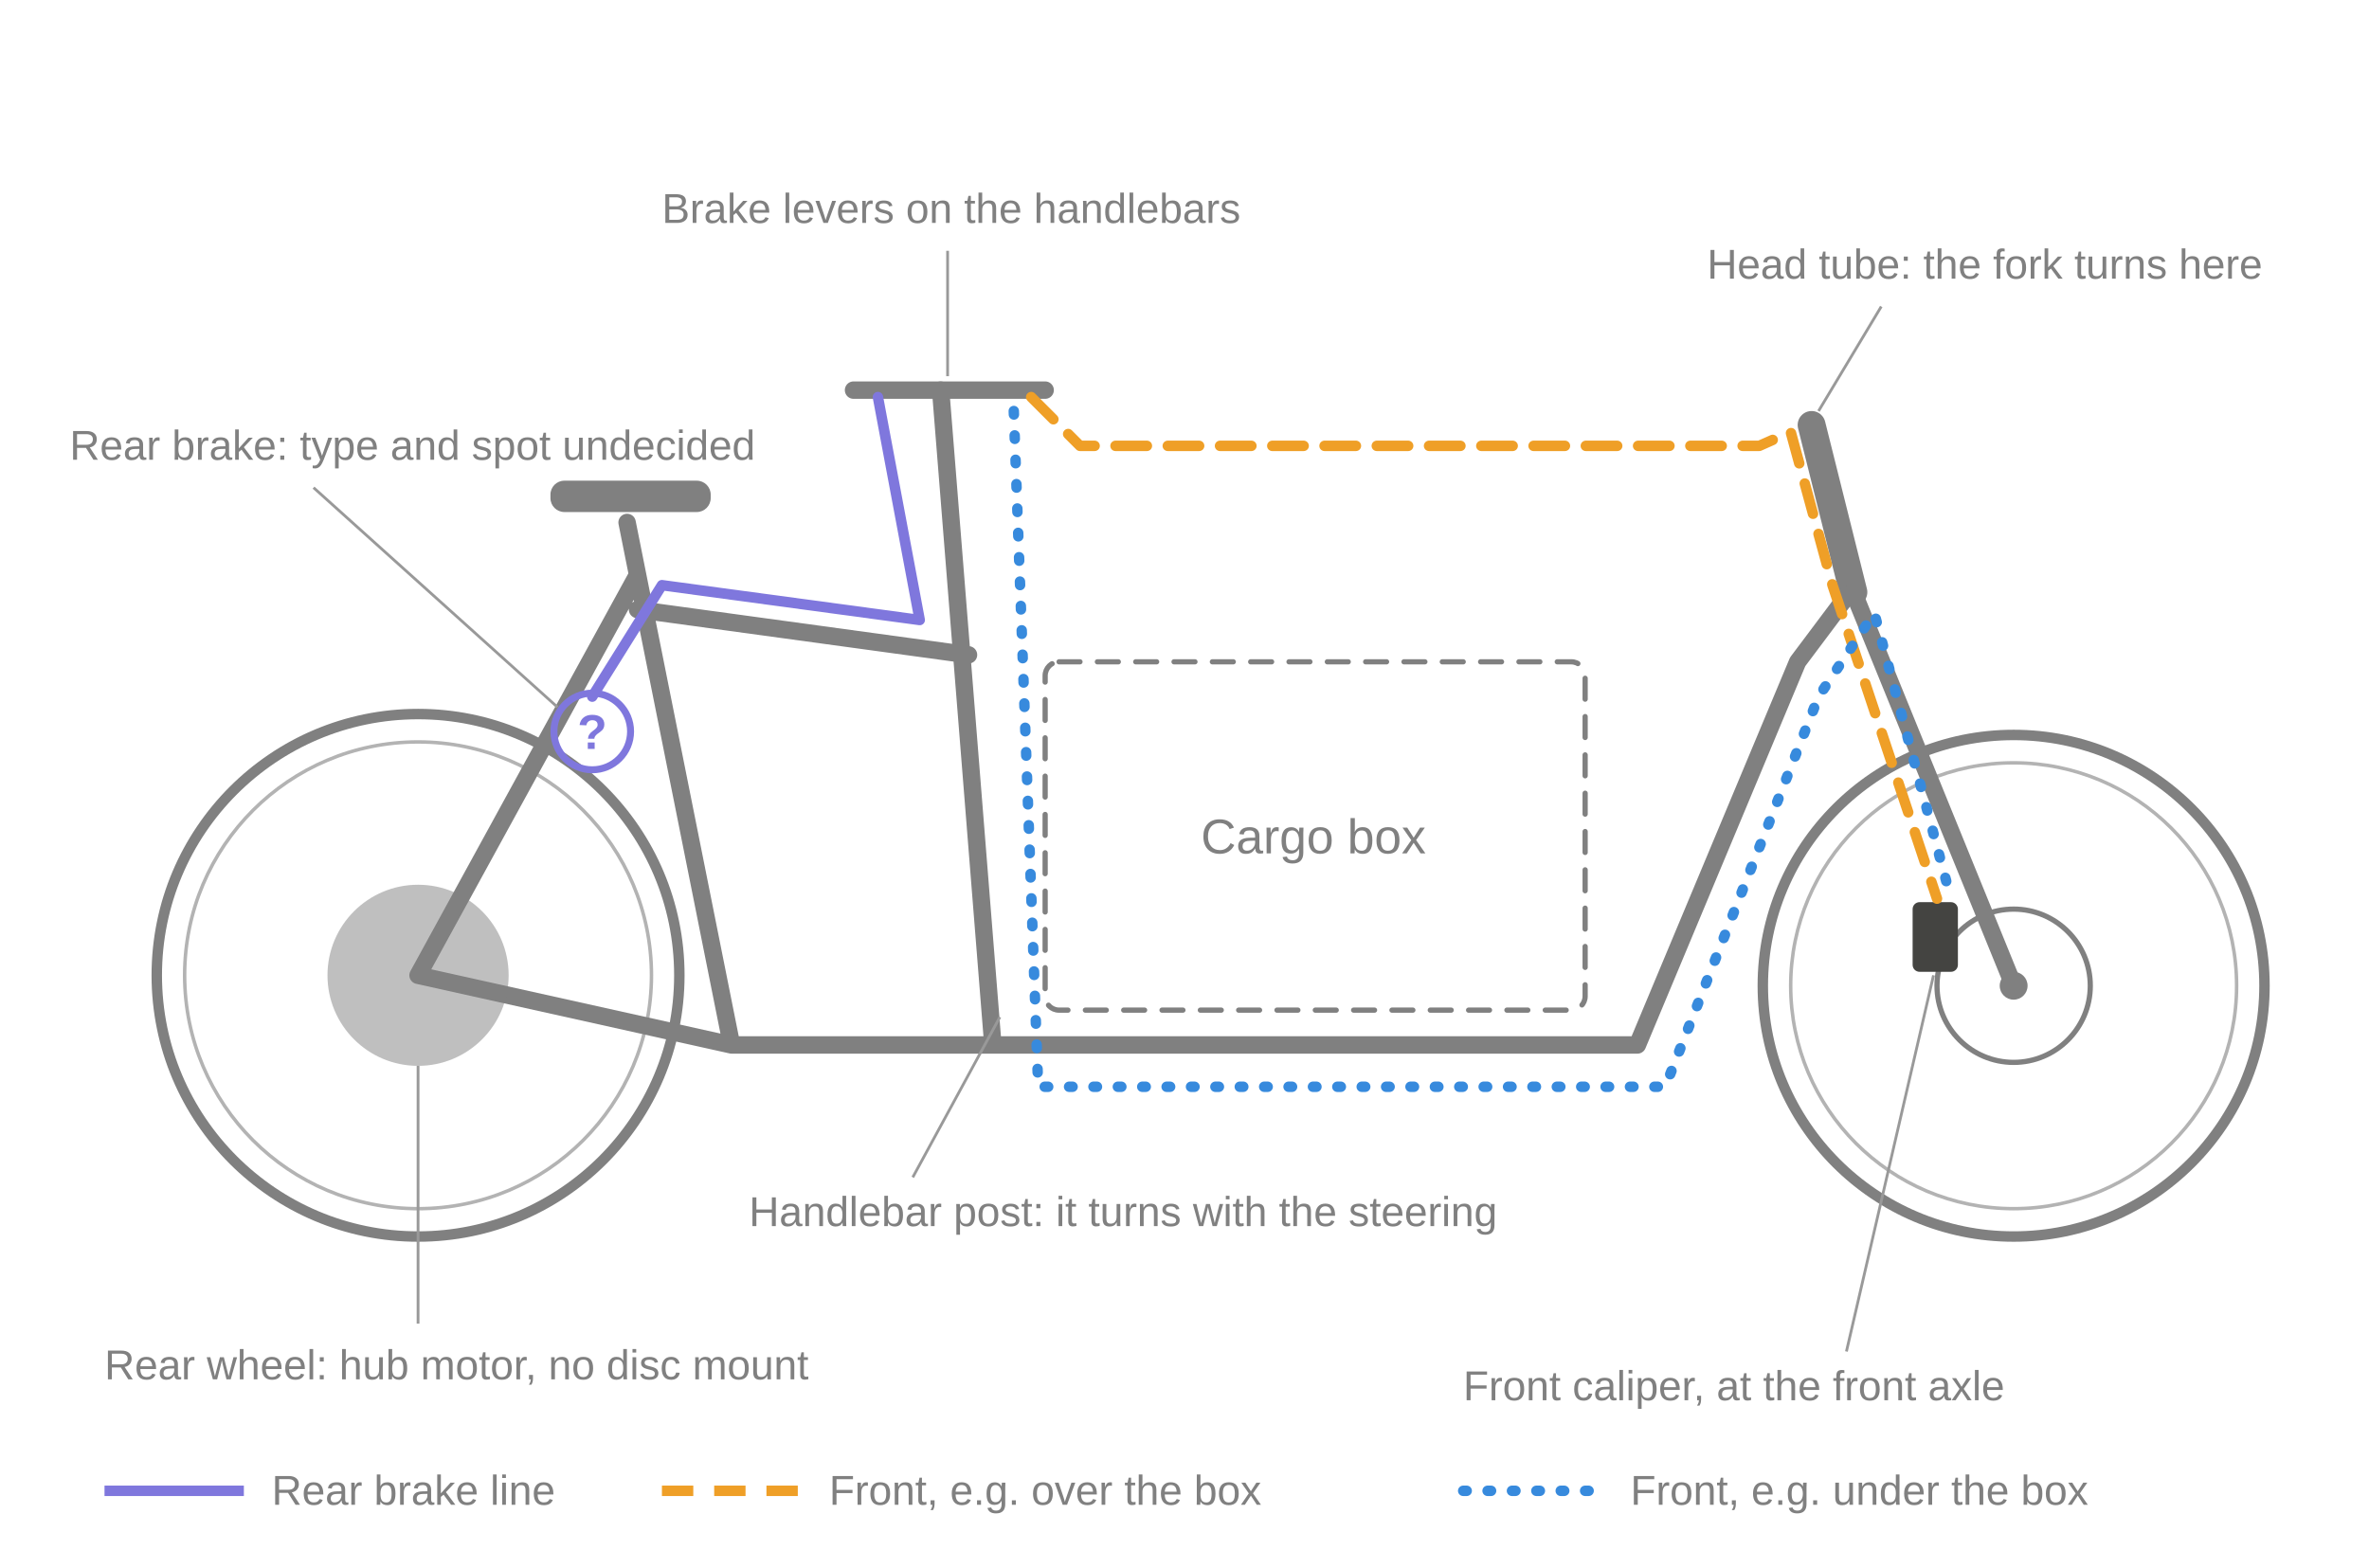
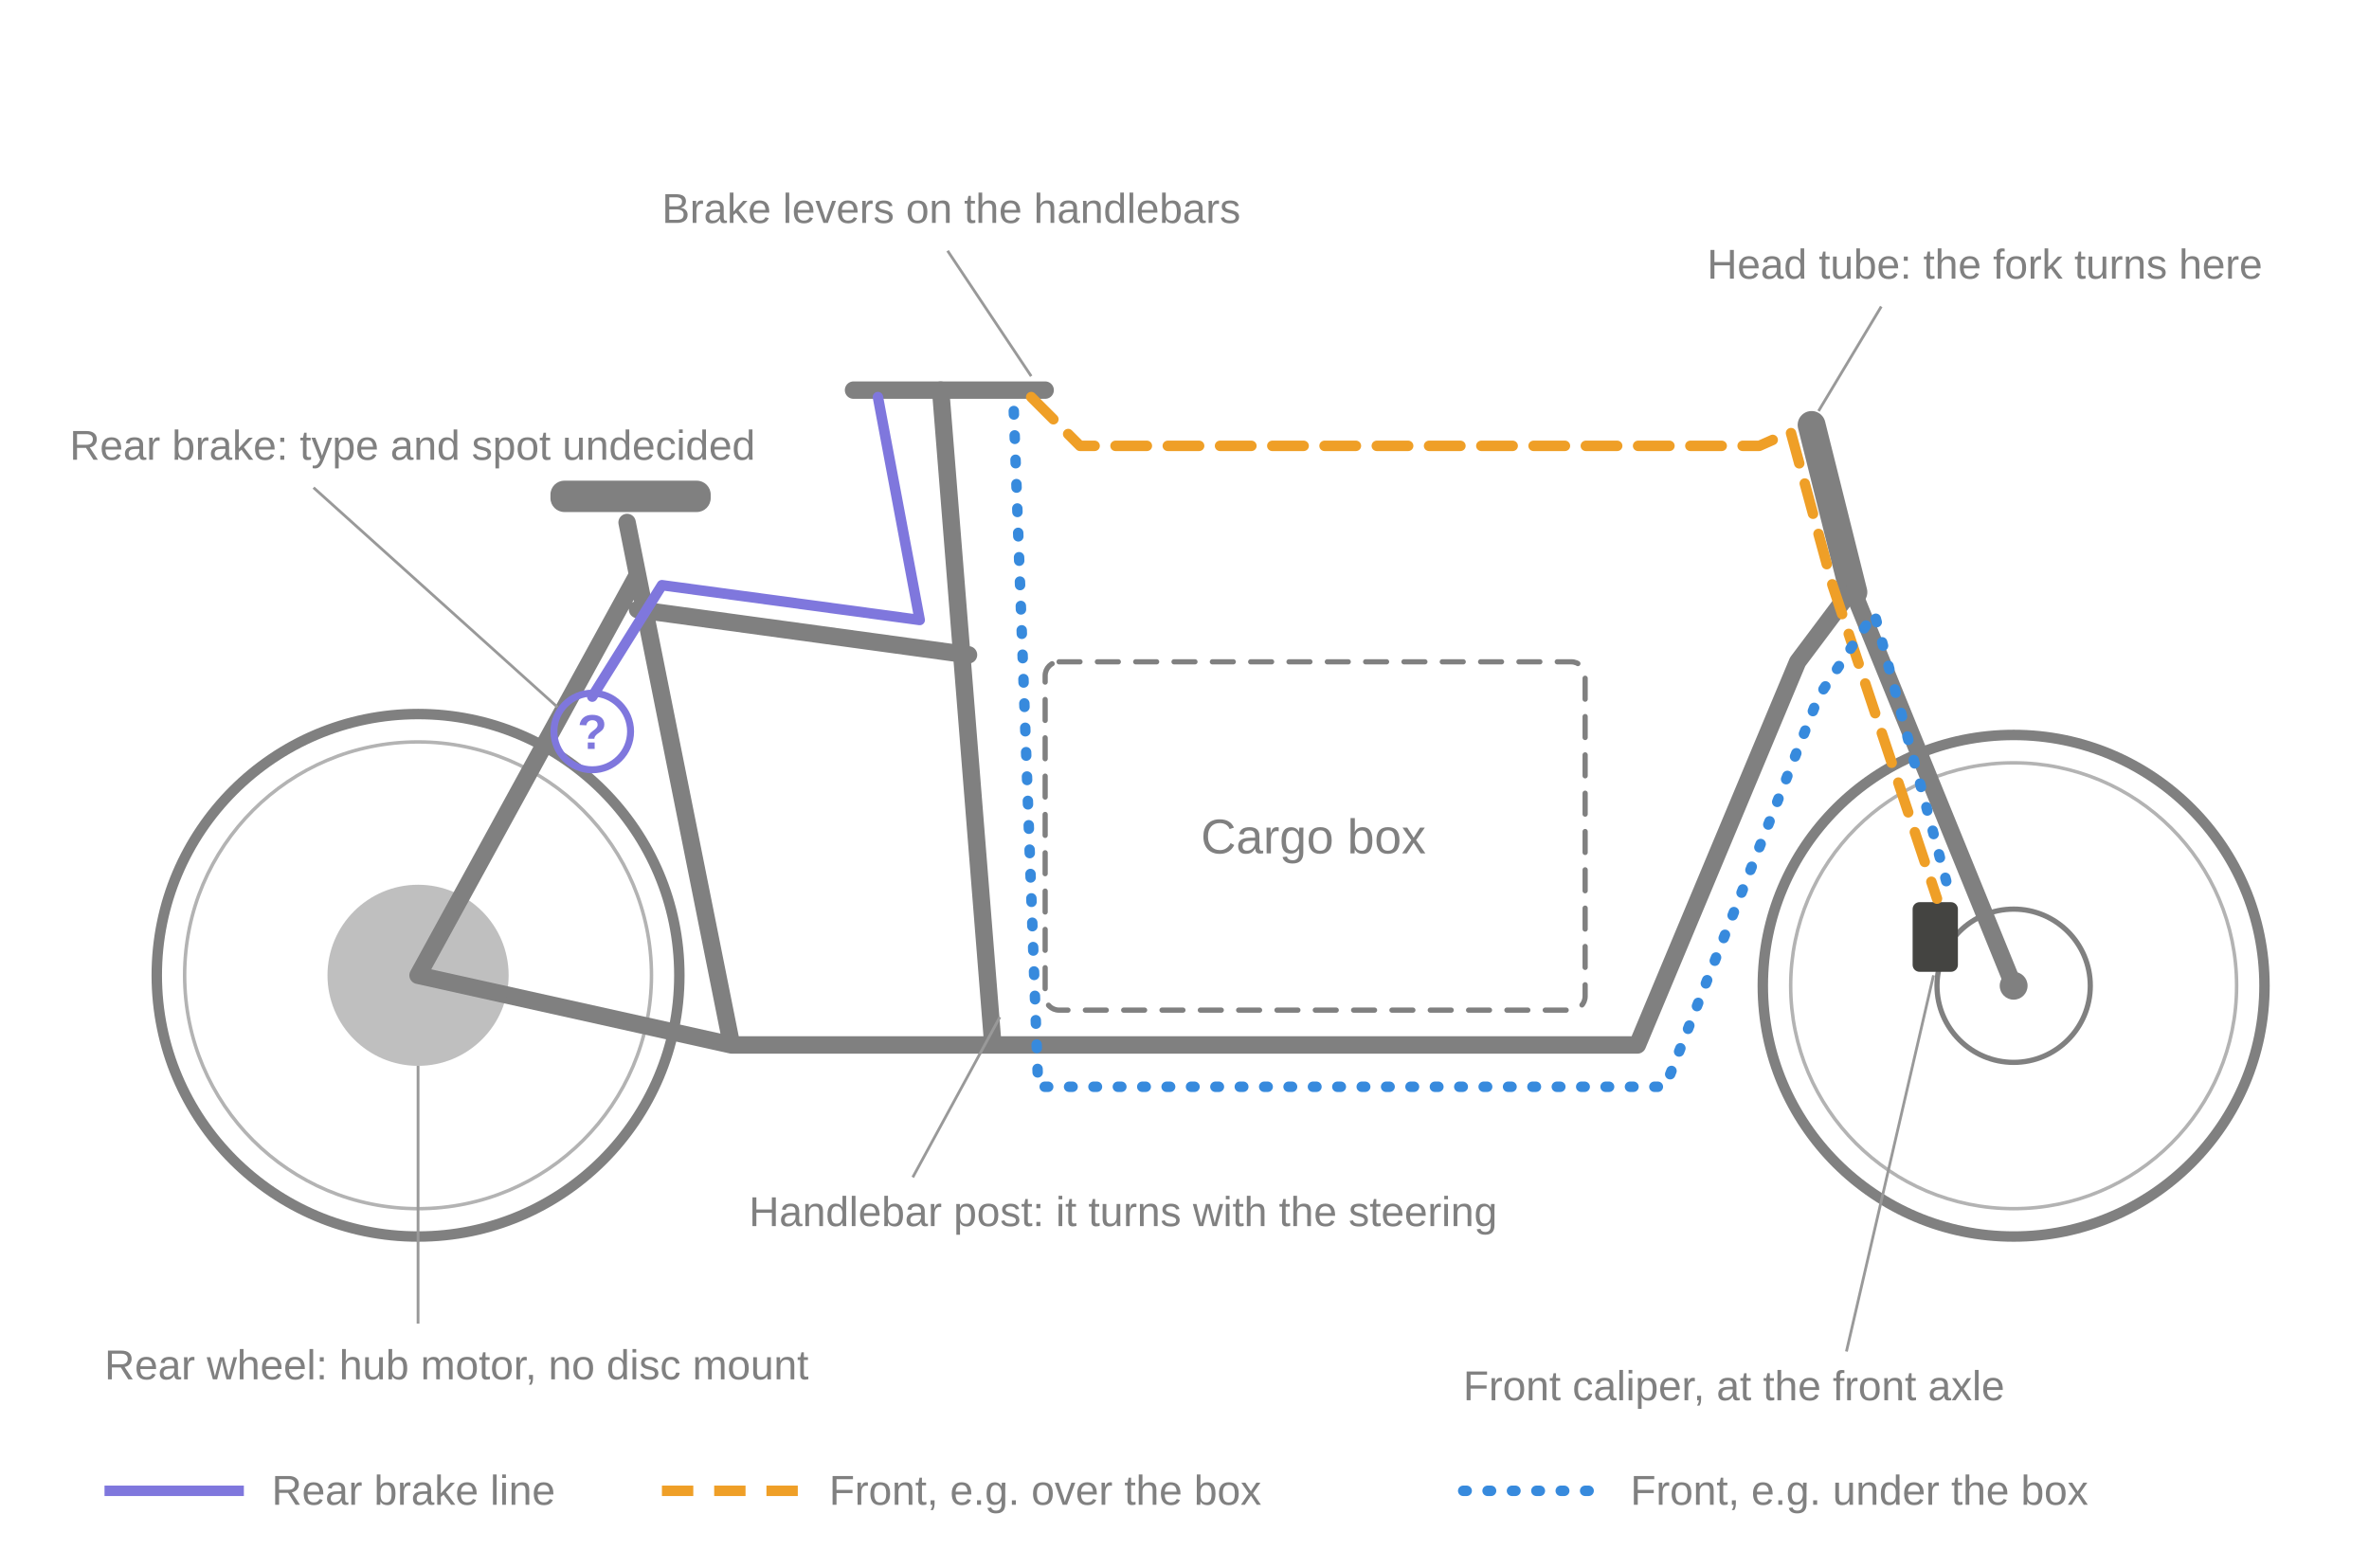
<svg xmlns="http://www.w3.org/2000/svg" width="680" viewBox="0 0 680 450" role="img">
  <g fill="none" stroke="#808080" stroke-linecap="round" stroke-linejoin="round">
    <circle cx="120" cy="280" r="75" stroke-width="3" />
    <circle cx="120" cy="280" r="67" stroke-width="1" opacity="0.6" />
    <circle cx="578" cy="283" r="72" stroke-width="3" />
    <circle cx="578" cy="283" r="64" stroke-width="1" opacity="0.6" />
    <circle cx="578" cy="283" r="22" stroke-width="1.5" />
    <path d="M210 300 L120 280 M210 300 L180 150 M183 165 L120 280 M183 175 L278 188 M285 300 L270 112 M210 300 L470 300 L516 190 L531 170" stroke-width="5" />
    <path d="M520 122 L532 170" stroke-width="8" />
    <path d="M532 170 L578 283" stroke-width="5" />
    <path d="M245 112 L300 112" stroke-width="5" />
    <rect x="300" y="190" width="155" height="100" rx="4" stroke-width="1.5" stroke-dasharray="6 5" />
  </g>
  <circle cx="120" cy="280" r="26" fill="#808080" opacity="0.5" />
  <rect x="158" y="138" width="46" height="9" rx="4" fill="#808080" />
  <circle cx="578" cy="283" r="4" fill="#808080" />
  <rect x="549" y="259" width="13" height="20" rx="2" fill="#444441" />
  <text x="377" y="245" text-anchor="middle" font-family="Arial, sans-serif" font-size="14" fill="#808080">Cargo box</text>
  <path d="M252 114 L264 178 L190 168 L170 200" fill="none" stroke="#7F77DD" stroke-width="3" stroke-linecap="round" stroke-linejoin="round" />
  <circle cx="170" cy="210" r="11" fill="none" stroke="#7F77DD" stroke-width="2" />
  <text x="170" y="215" text-anchor="middle" font-family="Arial, sans-serif" font-size="14" font-weight="bold" fill="#7F77DD">?</text>
  <path d="M296 114 L310 128 L505 128 L514 124 L526 168 L556 258" fill="none" stroke="#EF9F27" stroke-width="3" stroke-dasharray="9 6" stroke-linecap="round" stroke-linejoin="round" />
  <path d="M291 118 L298 312 L478 312 L522 200 L538 176 L560 258" fill="none" stroke="#378ADD" stroke-width="3" stroke-dasharray="1 6" stroke-linecap="round" stroke-linejoin="round" />
  <g font-family="Arial, sans-serif" font-size="12" fill="#808080">
    <g stroke="#999999" stroke-width="0.8">
-       <line x1="272" y1="108" x2="272" y2="72" />
+       <line x1="296" y1="108" x2="272" y2="72" />
      <line x1="160" y1="203" x2="90" y2="140" />
      <line x1="522" y1="118" x2="540" y2="88" />
      <line x1="555" y1="280" x2="530" y2="388" />
      <line x1="120" y1="306" x2="120" y2="380" />
      <line x1="287" y1="292" x2="262" y2="338" />
    </g>
    <text x="190" y="64">Brake levers on the handlebars</text>
    <text x="20" y="132">Rear brake: type and spot undecided</text>
    <text x="490" y="80">Head tube: the fork turns here</text>
    <text x="420" y="402">Front caliper, at the front axle</text>
    <text x="30" y="396">Rear wheel: hub motor, no disc mount</text>
    <text x="215" y="352">Handlebar post: it turns with the steering</text>
  </g>
  <g font-family="Arial, sans-serif" font-size="12" fill="#808080">
    <line x1="30" y1="428" x2="70" y2="428" stroke="#7F77DD" stroke-width="3" />
    <text x="78" y="432">Rear brake line</text>
    <line x1="190" y1="428" x2="230" y2="428" stroke="#EF9F27" stroke-width="3" stroke-dasharray="9 6" />
    <text x="238" y="432">Front, e.g. over the box</text>
    <line x1="420" y1="428" x2="460" y2="428" stroke="#378ADD" stroke-width="3" stroke-dasharray="1 6" stroke-linecap="round" />
    <text x="468" y="432">Front, e.g. under the box</text>
  </g>
</svg>
